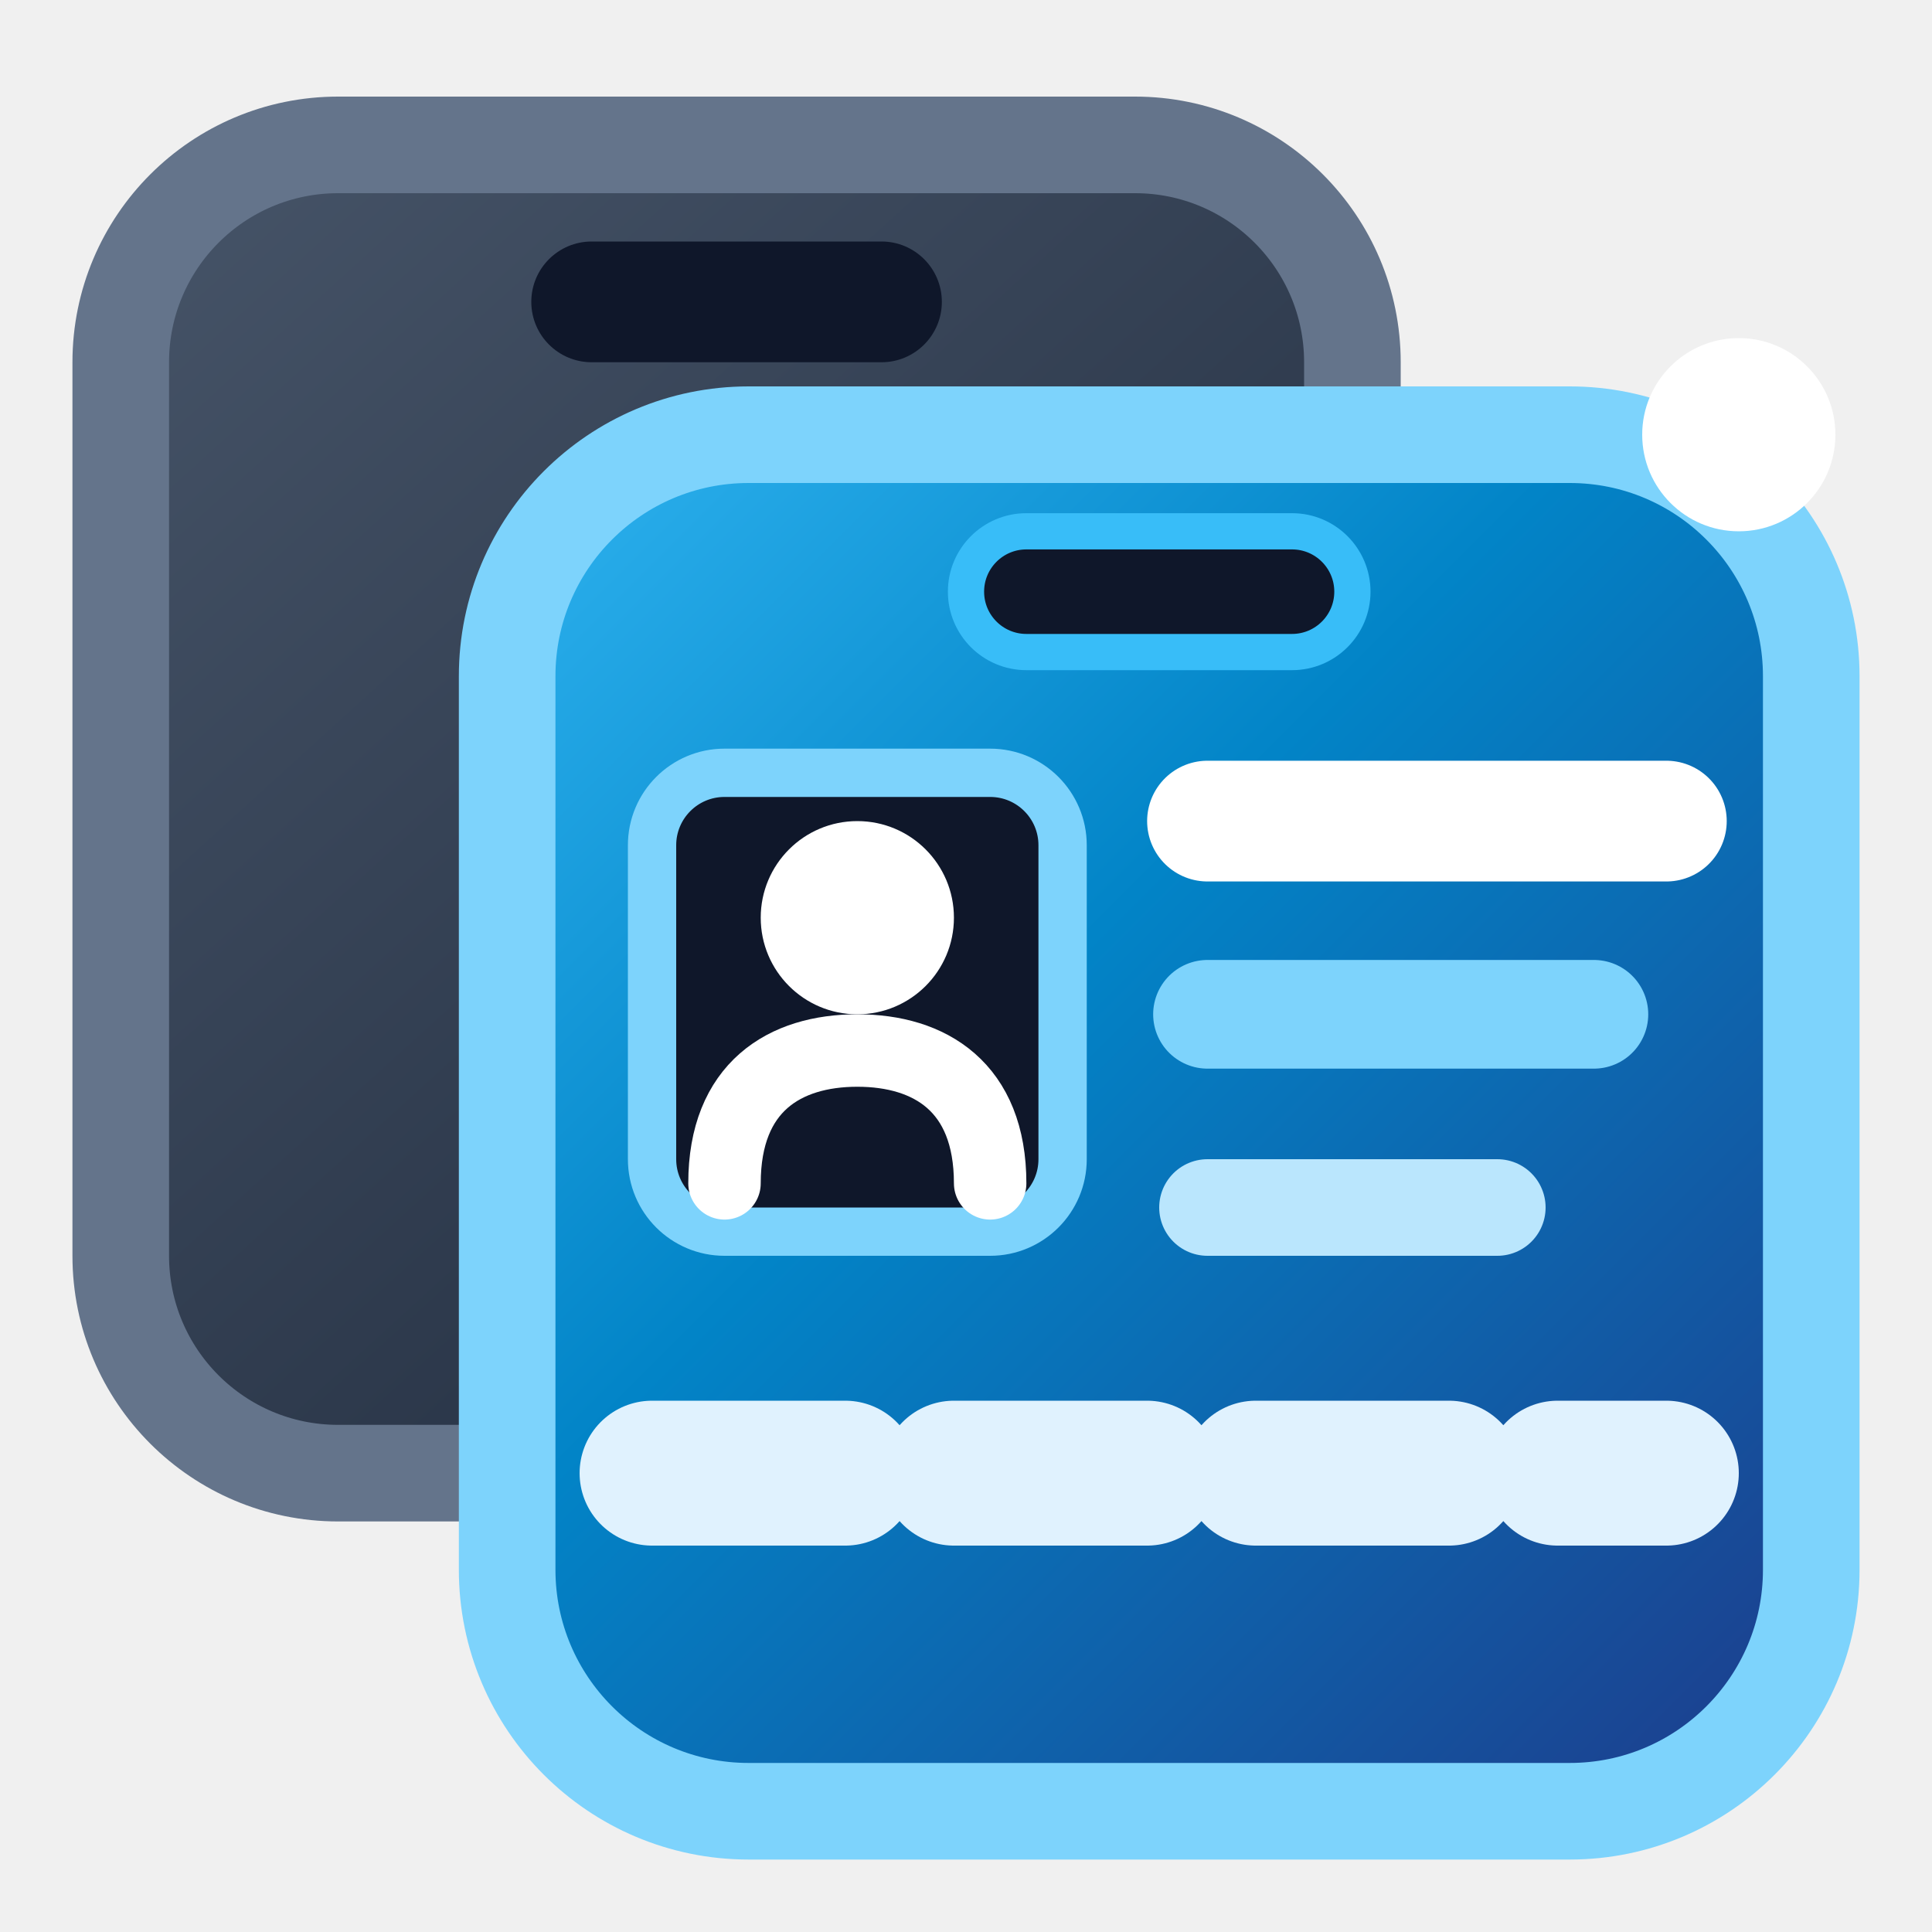
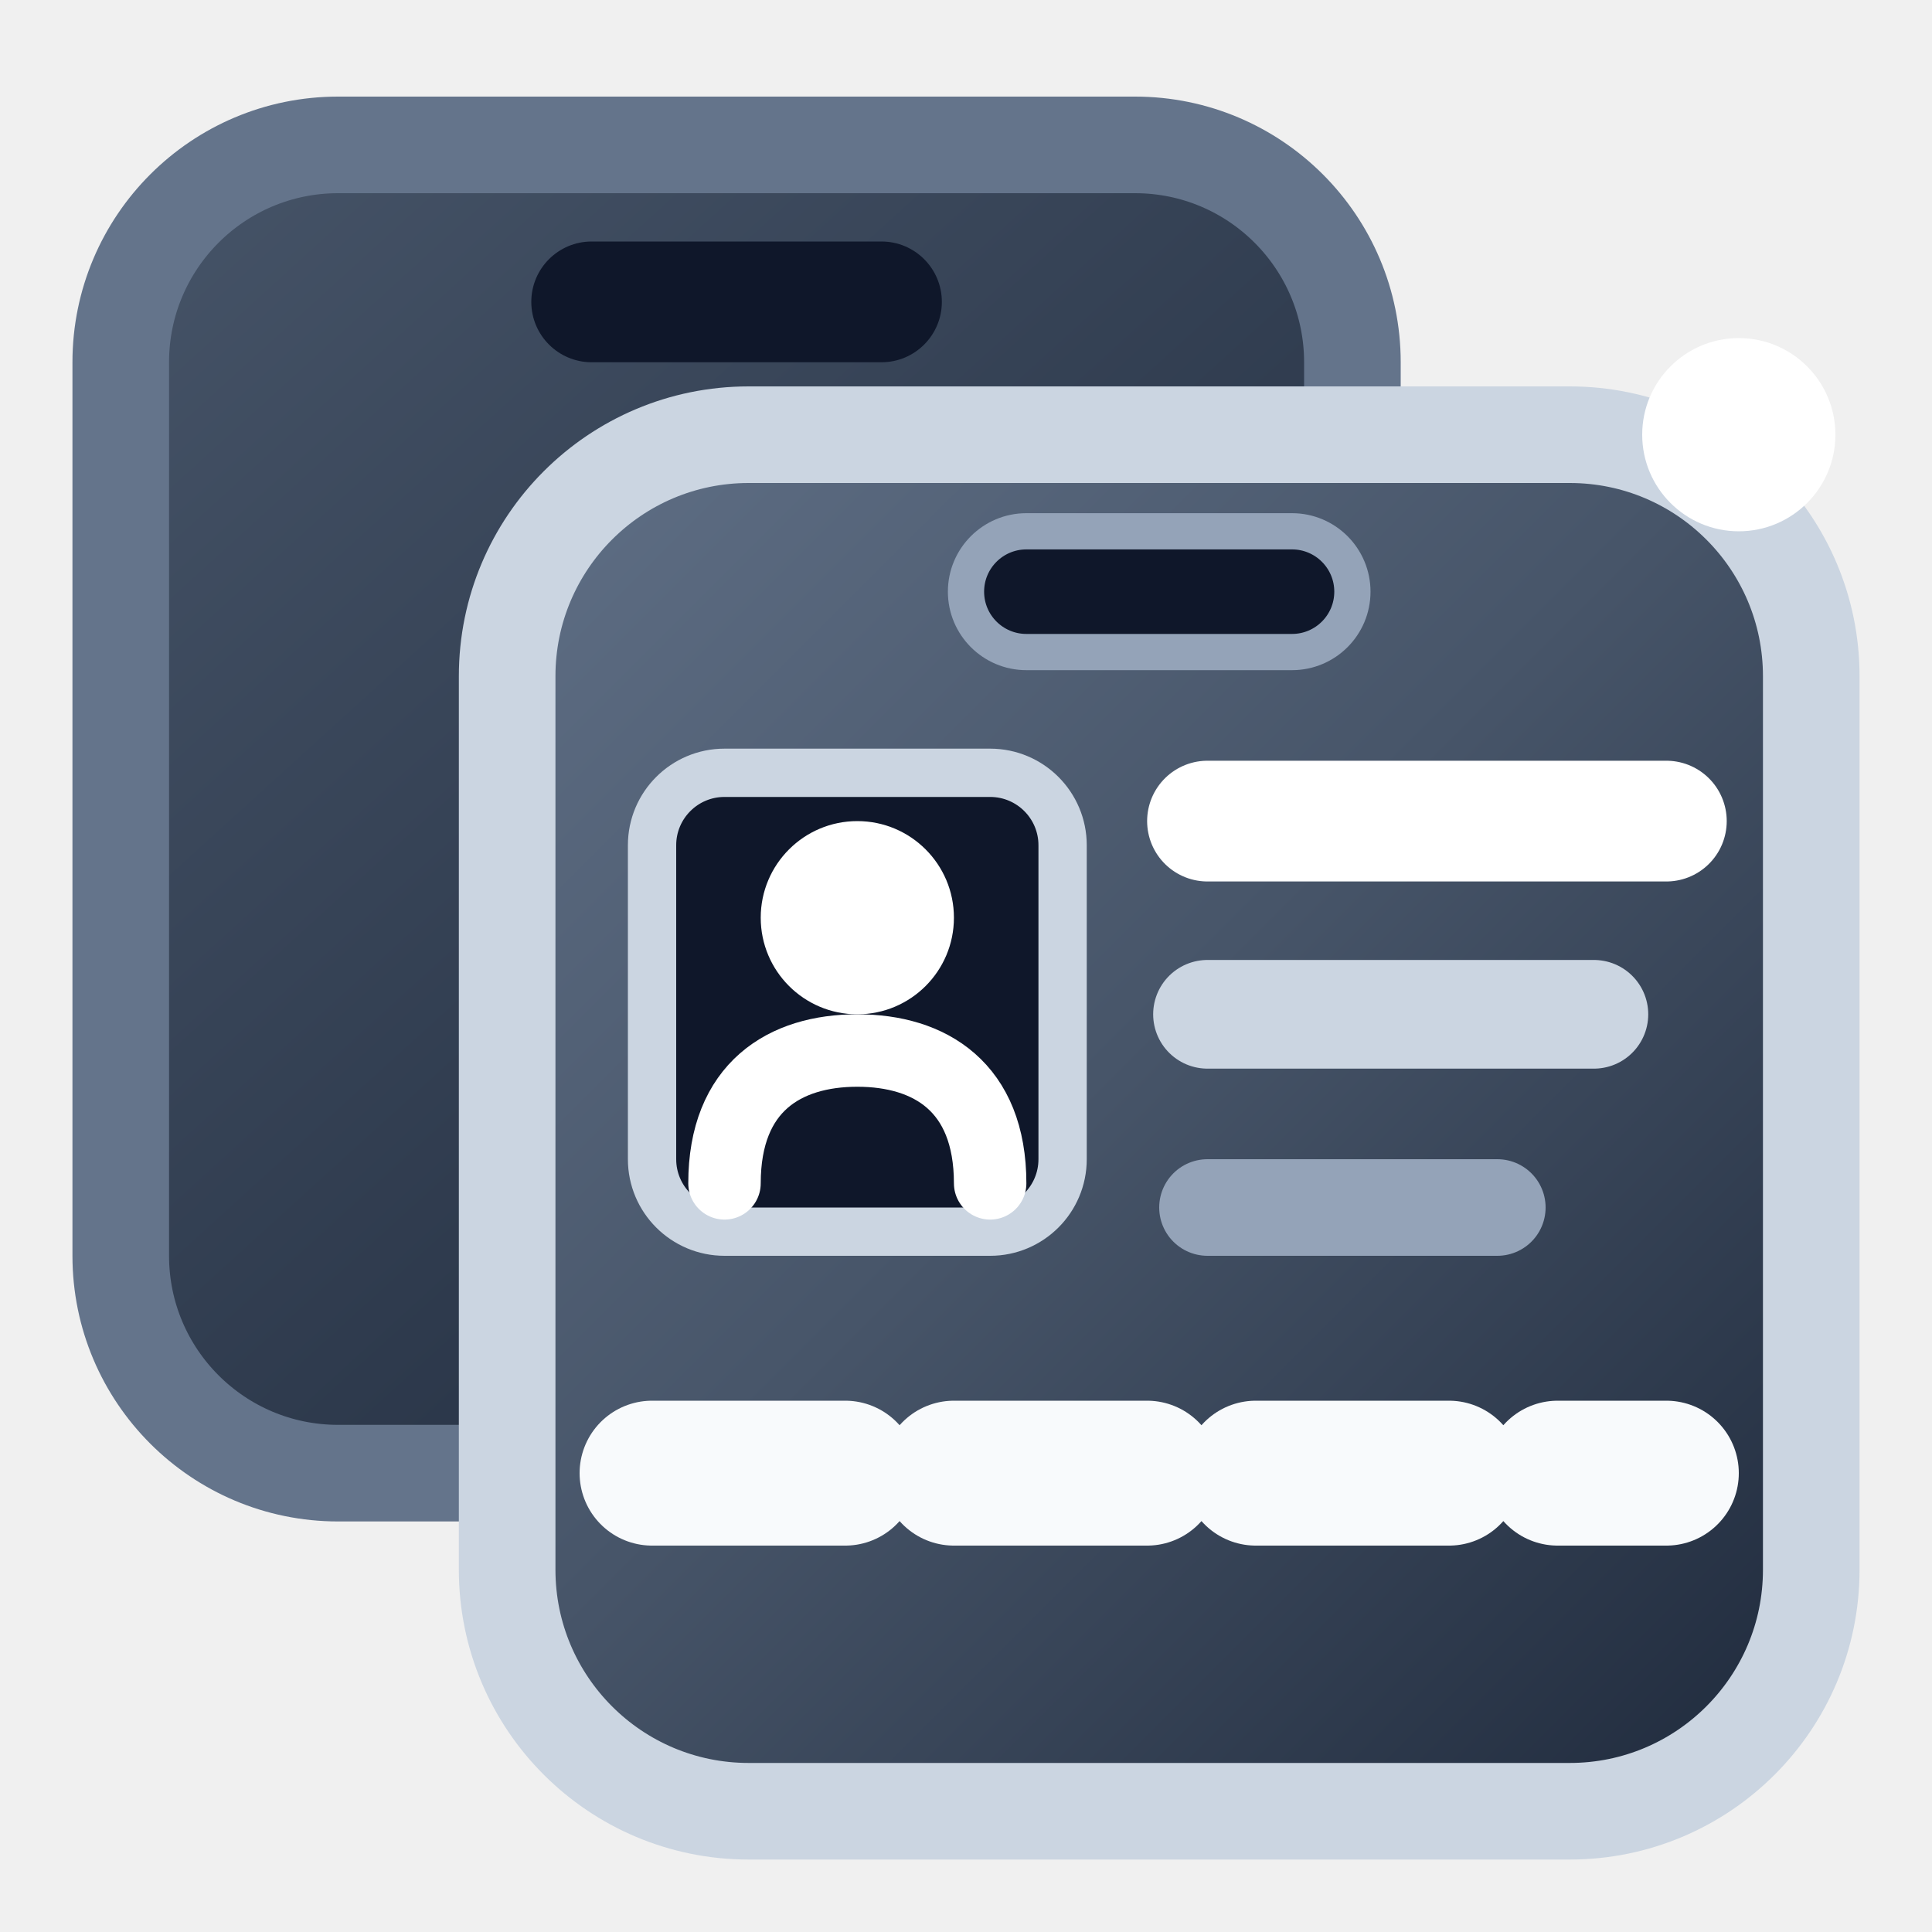
<svg xmlns="http://www.w3.org/2000/svg" width="16" height="16" viewBox="0 0 16 16" fill="none">
  <defs>
-     <linearGradient id="cipBack" x1="1" y1="1" x2="11" y2="12" gradientUnits="userSpaceOnUse">
+     <linearGradient id="cIdBack" x1="1" y1="1" x2="11" y2="12" gradientUnits="userSpaceOnUse">
      <stop offset="0%" stop-color="#475569" />
      <stop offset="100%" stop-color="#1e293b" />
    </linearGradient>
-     <linearGradient id="cipFront" x1="3" y1="3" x2="15" y2="15" gradientUnits="userSpaceOnUse">
-       <stop offset="0%" stop-color="#38bdf8" />
-       <stop offset="45%" stop-color="#0284c7" />
-       <stop offset="100%" stop-color="#1e3a8a" />
+     <linearGradient id="cIdFront" x1="3" y1="3" x2="15" y2="15" gradientUnits="userSpaceOnUse">
+       <stop offset="0%" stop-color="#64748b" />
+       <stop offset="50%" stop-color="#475569" />
+       <stop offset="100%" stop-color="#1e293b" />
    </linearGradient>
  </defs>
-   <rect x="1.0" y="1.2" width="10.2" height="11.0" rx="1.8" fill="url(#cipBack)" stroke="#64748b" stroke-width="0.8" />
+   <rect x="1.0" y="1.2" width="10.2" height="11.0" rx="1.8" fill="url(#cIdBack)" stroke="#64748b" stroke-width="0.8" />
  <rect x="4.4" y="2.0" width="3.4" height="1.0" rx="0.5" fill="#0f172a" />
-   <rect x="4.2" y="3.6" width="10.8" height="11.4" rx="2.0" fill="url(#cipFront)" stroke="#7dd3fc" stroke-width="0.8" />
-   <rect x="8.0" y="4.4" width="3.2" height="1.0" rx="0.5" fill="#0f172a" stroke="#38bdf8" stroke-width="0.3" />
-   <rect x="5.4" y="6.4" width="3.4" height="3.8" rx="0.6" fill="#0f172a" stroke="#7dd3fc" stroke-width="0.4" />
+   <rect x="4.2" y="3.6" width="10.8" height="11.4" rx="2.0" fill="url(#cIdFront)" stroke="#cbd5e1" stroke-width="0.8" />
+   <rect x="8.0" y="4.4" width="3.2" height="1.0" rx="0.5" fill="#0f172a" stroke="#94a3b8" stroke-width="0.3" />
+   <rect x="5.4" y="6.4" width="3.4" height="3.8" rx="0.6" fill="#0f172a" stroke="#cbd5e1" stroke-width="0.4" />
  <circle cx="7.1" cy="7.6" r="0.8" fill="#ffffff" />
  <path d="M6.0 9.8C6.0 9.0 6.5 8.7 7.1 8.7C7.7 8.7 8.2 9.0 8.2 9.8" stroke="#ffffff" stroke-width="0.6" stroke-linecap="round" />
  <line x1="10.0" y1="6.8" x2="13.8" y2="6.8" stroke="#ffffff" stroke-width="1.0" stroke-linecap="round" />
-   <line x1="10.0" y1="8.4" x2="13.2" y2="8.4" stroke="#7dd3fc" stroke-width="0.9" stroke-linecap="round" />
-   <line x1="10.0" y1="10.0" x2="12.4" y2="10.0" stroke="#bae6fd" stroke-width="0.8" stroke-linecap="round" />
-   <line x1="5.4" y1="12.2" x2="13.8" y2="12.2" stroke="#e0f2fe" stroke-width="1.2" stroke-linecap="round" stroke-dasharray="1.6 0.9" />
+   <line x1="10.0" y1="8.4" x2="13.2" y2="8.4" stroke="#cbd5e1" stroke-width="0.9" stroke-linecap="round" />
+   <line x1="10.0" y1="10.0" x2="12.4" y2="10.0" stroke="#94a3b8" stroke-width="0.8" stroke-linecap="round" />
+   <line x1="5.4" y1="12.2" x2="13.8" y2="12.2" stroke="#f8fafc" stroke-width="1.2" stroke-linecap="round" stroke-dasharray="1.6 0.9" />
  <circle cx="14.4" cy="3.6" r="0.8" fill="#ffffff" />
</svg>
